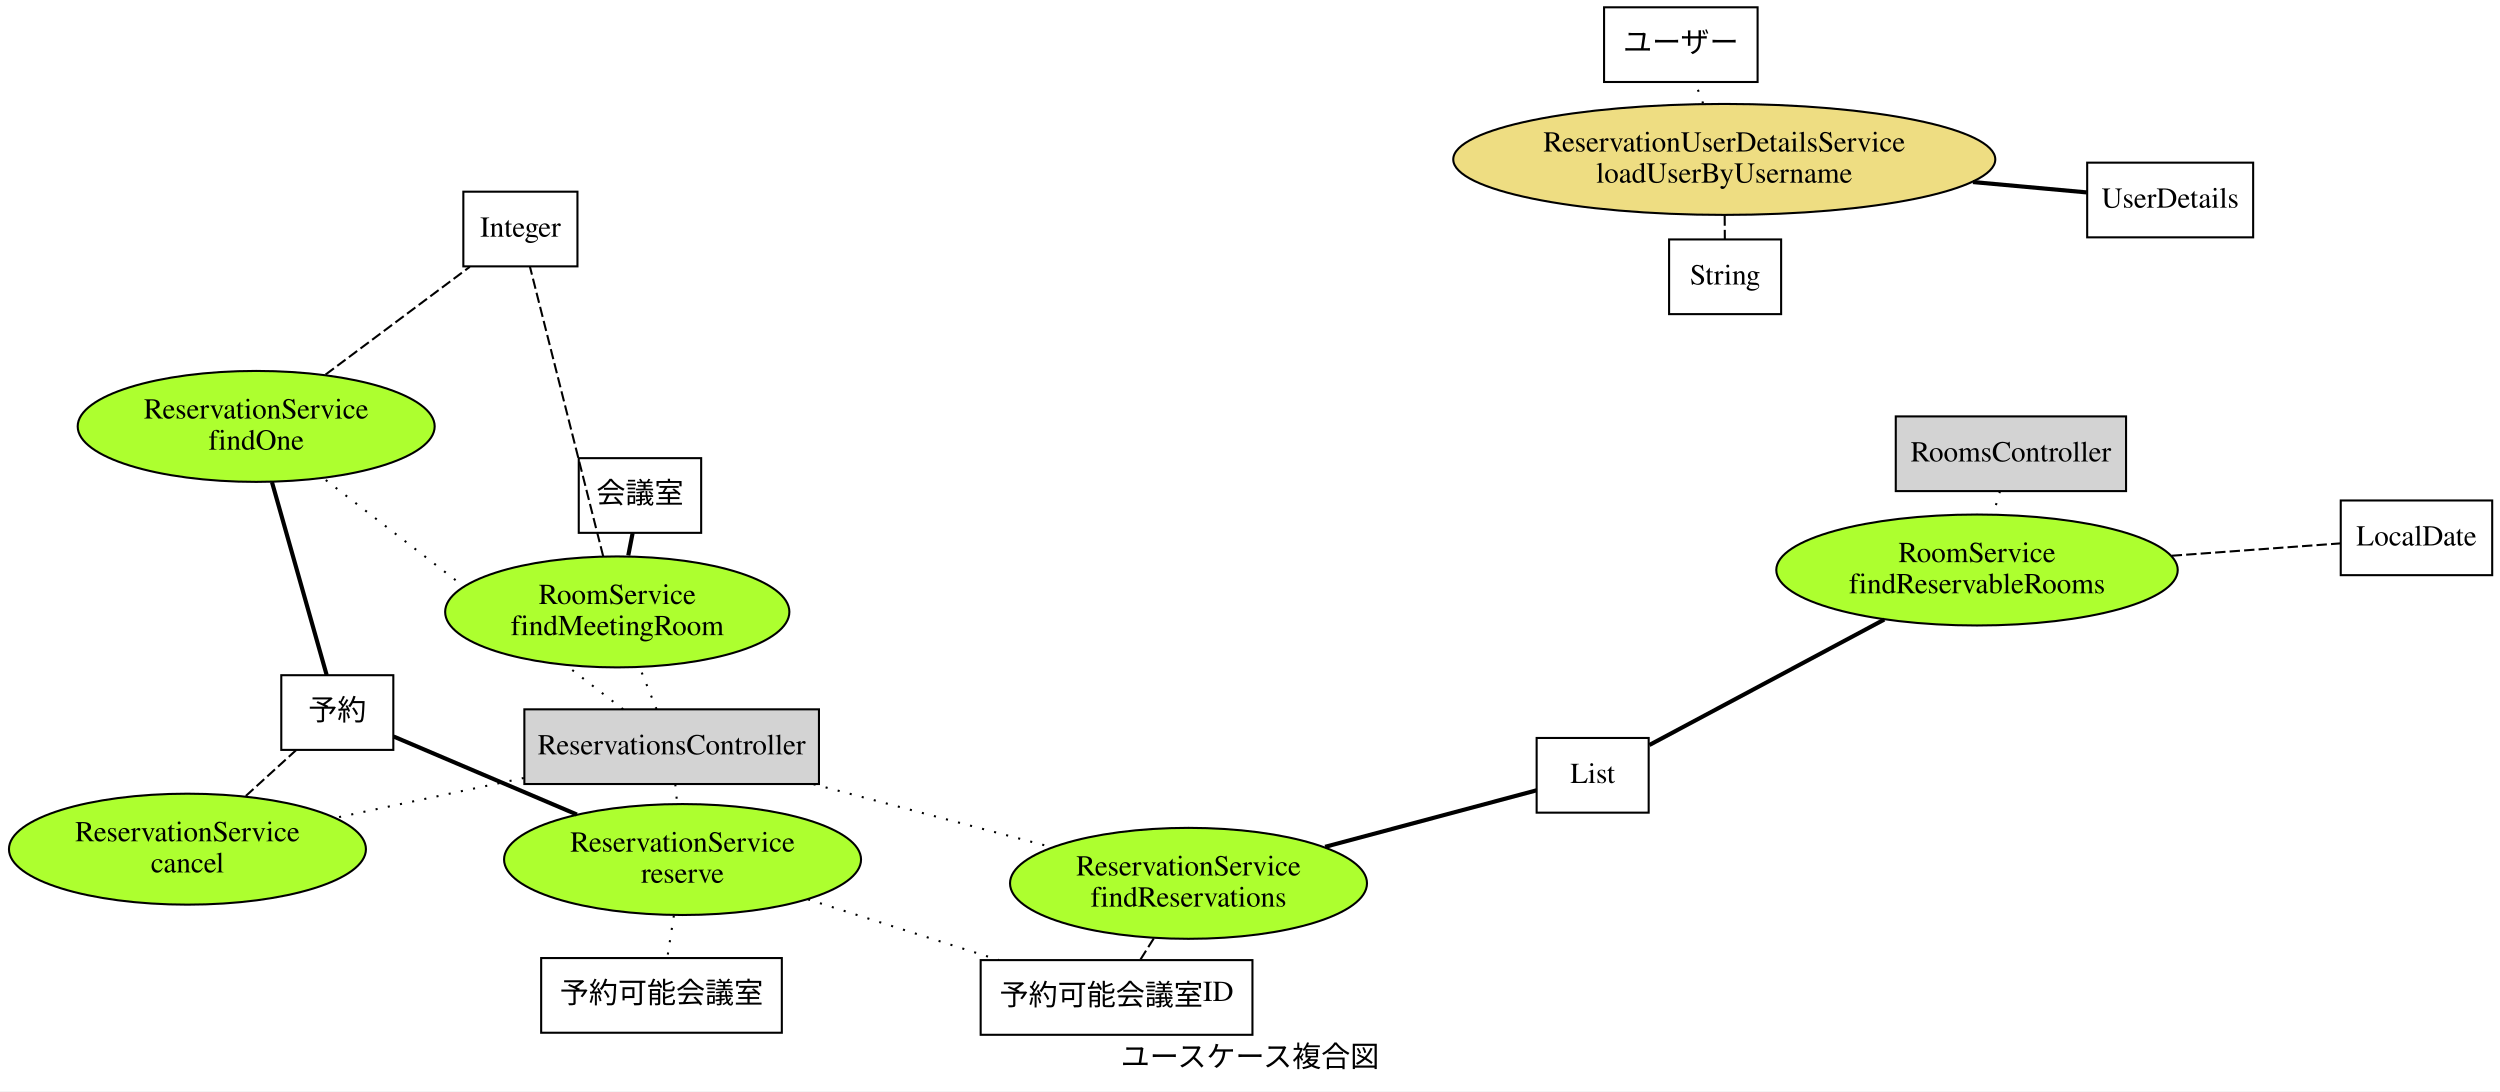
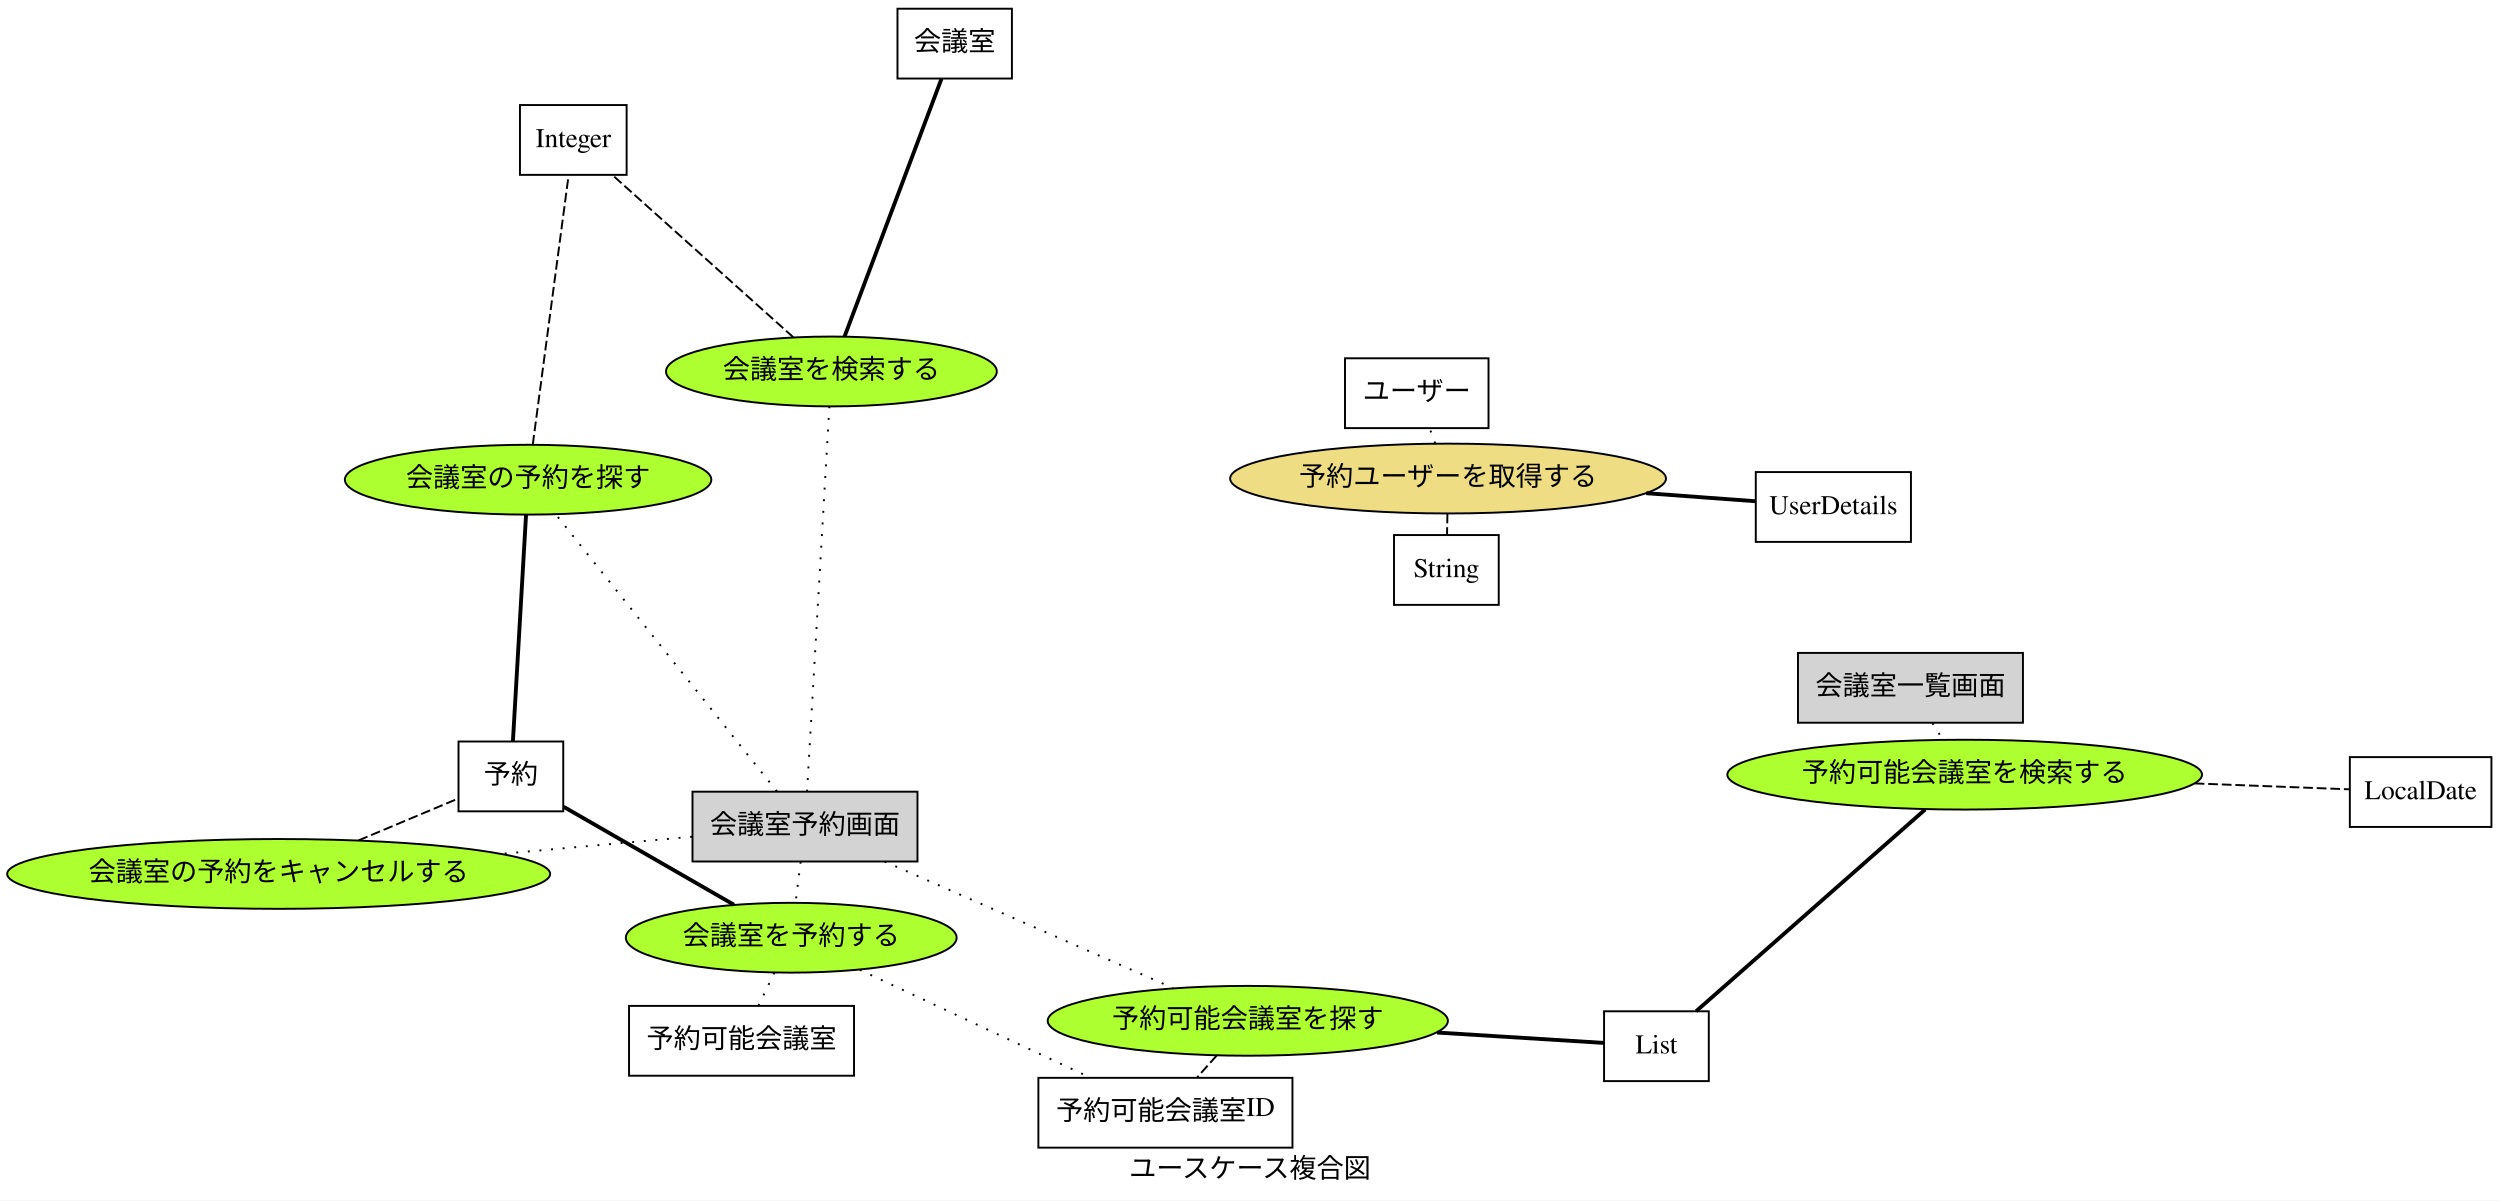
- <svg xmlns="http://www.w3.org/2000/svg" xmlns:xlink="http://www.w3.org/1999/xlink" width="1205px" height="526px" viewBox="0.00 0.00 1205.00 526.00">
-   <g id="graph0" class="graph" transform="scale(1.0 1.0) rotate(0) translate(4 499)">
-     <polygon fill="white" stroke="transparent" points="-4,27 -4,-499 1201,-499 1201,27 -4,27" />
-     <text text-anchor="middle" x="598.5" y="15.2" font-family="Times,serif" font-size="14.00">ユースケース複合図</text>
+ <svg xmlns="http://www.w3.org/2000/svg" xmlns:xlink="http://www.w3.org/1999/xlink" width="1289px" height="619px" viewBox="0.00 0.00 1289.00 619.00">
+   <g id="graph0" class="graph" transform="scale(1.0 1.0) rotate(0) translate(4 592)">
+     <polygon fill="white" stroke="transparent" points="-4,27 -4,-592 1285,-592 1285,27 -4,27" />
+     <text text-anchor="middle" x="640.5" y="15.2" font-family="Times,serif" font-size="14.00">ユースケース複合図</text>
    <g id="node1" class="node">
      <g id="a_node1">
        <a xlink:href="https://github.com/system-sekkei/library/tree/master/src/main/java/mrs/application/service/reservation/ReservationService.java" xlink:title="ReservationService.cancel(Reservation)">
-           <ellipse fill="greenyellow" stroke="black" cx="86.35" cy="-89.7" rx="86.03" ry="26.74" />
-           <text text-anchor="middle" x="86.35" y="-93.5" font-family="Times,serif" font-size="14.00">ReservationService</text>
-           <text text-anchor="middle" x="86.35" y="-78.5" font-family="Times,serif" font-size="14.00">cancel</text>
+           <ellipse fill="greenyellow" stroke="black" cx="139.68" cy="-141.4" rx="139.98" ry="18" />
+           <text text-anchor="middle" x="139.68" y="-137.7" font-family="Times,serif" font-size="14.00">
+                         会議室の予約をキャンセルする
+                     </text>
        </a>
      </g>
    </g>
    <g id="node2" class="node">
      <g id="a_node2">
        <a xlink:title="Reservation">
-           <polygon fill="none" stroke="black" points="185.58,-173.55 131.58,-173.55 131.58,-137.55 185.58,-137.55 185.58,-173.55" />
-           <text text-anchor="middle" x="158.58" y="-151.85" font-family="Times,serif" font-size="14.00">予約</text>
+           <polygon fill="none" stroke="black" points="286.41,-209.68 232.41,-209.68 232.41,-173.68 286.41,-173.68 286.41,-209.68" />
+           <text text-anchor="middle" x="259.41" y="-187.98" font-family="Times,serif" font-size="14.00">予約
+                     </text>
        </a>
      </g>
    </g>
    <g id="edge1" class="edge">
-       <path fill="none" stroke="black" stroke-dasharray="5,2" d="M114.49,-115.35C122.57,-122.71 131.21,-130.59 138.68,-137.4" />
+       <path fill="none" stroke="black" stroke-dasharray="5,2" d="M180.88,-158.7C197.79,-165.8 216.91,-173.83 232.05,-180.19" />
    </g>
    <g id="node4" class="node">
      <g id="a_node4">
        <a xlink:href="https://github.com/system-sekkei/library/tree/master/src/main/java/mrs/application/service/reservation/ReservationService.java" xlink:title="ReservationService.findOne(Integer)">
-           <ellipse fill="greenyellow" stroke="black" cx="119.48" cy="-293.47" rx="86.03" ry="26.74" />
-           <text text-anchor="middle" x="119.48" y="-297.27" font-family="Times,serif" font-size="14.00">ReservationService</text>
-           <text text-anchor="middle" x="119.48" y="-282.27" font-family="Times,serif" font-size="14.00">findOne</text>
+           <ellipse fill="greenyellow" stroke="black" cx="268.29" cy="-344.67" rx="94.48" ry="18" />
+           <text text-anchor="middle" x="268.29" y="-340.97" font-family="Times,serif" font-size="14.00">
+                         会議室の予約を探す
+                     </text>
        </a>
      </g>
    </g>
    <g id="edge3" class="edge">
-       <path fill="none" stroke="black" stroke-width="2" d="M153.47,-173.58C146.74,-197.31 134.86,-239.22 127.07,-266.67" />
+       <path fill="none" stroke="black" stroke-width="2" d="M260.46,-209.83C262.17,-239.27 265.53,-297.11 267.23,-326.54" />
    </g>
    <g id="node9" class="node">
      <g id="a_node9">
        <a xlink:href="https://github.com/system-sekkei/library/tree/master/src/main/java/mrs/application/service/reservation/ReservationService.java" xlink:title="ReservationService.reserve(Reservation)">
-           <ellipse fill="greenyellow" stroke="black" cx="324.99" cy="-84.71" rx="86.03" ry="26.74" />
-           <text text-anchor="middle" x="324.99" y="-88.51" font-family="Times,serif" font-size="14.00">ReservationService</text>
-           <text text-anchor="middle" x="324.99" y="-73.51" font-family="Times,serif" font-size="14.00">reserve</text>
+           <ellipse fill="greenyellow" stroke="black" cx="403.96" cy="-108.51" rx="85.29" ry="18" />
+           <text text-anchor="middle" x="403.96" y="-104.81" font-family="Times,serif" font-size="14.00">
+                         会議室を予約する
+                     </text>
        </a>
      </g>
    </g>
    <g id="edge9" class="edge">
-       <path fill="none" stroke="black" stroke-width="2" d="M185.69,-144.01C209.54,-133.86 244.91,-118.8 274.04,-106.4" />
+       <path fill="none" stroke="black" stroke-width="2" d="M286.59,-176.03C311.62,-161.63 348.65,-140.33 374.4,-125.51" />
    </g>
    <g id="node3" class="node">
      <g id="a_node3">
        <a xlink:title="ReservationsController">
-           <polygon fill="lightgray" stroke="black" points="390.74,-157.1 248.74,-157.1 248.74,-121.1 390.74,-121.1 390.74,-157.1" />
-           <text text-anchor="middle" x="319.74" y="-135.4" font-family="Times,serif" font-size="14.00">ReservationsController</text>
+           <polygon fill="lightgray" stroke="black" points="469.05,-183.81 353.05,-183.81 353.05,-147.81 469.05,-147.81 469.05,-183.81" />
+           <text text-anchor="middle" x="411.05" y="-162.11" font-family="Times,serif" font-size="14.00">
+                         会議室予約画面
+                     </text>
        </a>
      </g>
    </g>
    <g id="edge2" class="edge">
-       <path fill="none" stroke="black" stroke-dasharray="1,5" d="M248.45,-124.01C219.76,-117.94 186.74,-110.95 158.01,-104.87" />
+       <path fill="none" stroke="black" stroke-dasharray="1,5" d="M352.83,-160.58C324.1,-157.99 288.4,-154.78 254.48,-151.73" />
    </g>
    <g id="edge5" class="edge">
-       <path fill="none" stroke="black" stroke-dasharray="1,5" d="M296.38,-157.11C260.68,-184.63 192.44,-237.23 151.95,-268.44" />
+       <path fill="none" stroke="black" stroke-dasharray="1,5" d="M396.58,-183.95C369.14,-218.32 309.89,-292.55 282.59,-326.75" />
    </g>
    <g id="node6" class="node">
      <g id="a_node6">
        <a xlink:href="https://github.com/system-sekkei/library/tree/master/src/main/java/mrs/application/service/reservation/ReservationService.java" xlink:title="ReservationService.findReservations(ReservableRoomId)">
-           <ellipse fill="greenyellow" stroke="black" cx="568.86" cy="-73.23" rx="86.03" ry="26.74" />
-           <text text-anchor="middle" x="568.86" y="-77.03" font-family="Times,serif" font-size="14.00">ReservationService</text>
-           <text text-anchor="middle" x="568.86" y="-62.03" font-family="Times,serif" font-size="14.00">findReservations</text>
+           <ellipse fill="greenyellow" stroke="black" cx="639.37" cy="-65.67" rx="103.18" ry="18" />
+           <text text-anchor="middle" x="639.37" y="-61.97" font-family="Times,serif" font-size="14.00">
+                         予約可能会議室を探す
+                     </text>
        </a>
      </g>
    </g>
    <g id="edge8" class="edge">
-       <path fill="none" stroke="black" stroke-dasharray="1,5" d="M388.14,-121.02C423.86,-111.57 467.38,-100.06 502.76,-90.71" />
+       <path fill="none" stroke="black" stroke-dasharray="1,5" d="M452.13,-147.79C494.37,-129.27 559.64,-100.64 600.9,-82.55" />
    </g>
    <g id="edge12" class="edge">
-       <path fill="none" stroke="black" stroke-dasharray="1,5" d="M321.49,-120.99C321.77,-118.02 322.08,-114.89 322.38,-111.77" />
+       <path fill="none" stroke="black" stroke-dasharray="1,5" d="M408.81,-147.68C407.98,-140.99 407.04,-133.41 406.21,-126.72" />
    </g>
    <g id="node11" class="node">
      <g id="a_node11">
        <a xlink:href="https://github.com/system-sekkei/library/tree/master/src/main/java/mrs/application/service/room/RoomService.java" xlink:title="RoomService.findMeetingRoom(Integer)">
-           <ellipse fill="greenyellow" stroke="black" cx="293.52" cy="-204.06" rx="82.96" ry="26.74" />
-           <text text-anchor="middle" x="293.52" y="-207.86" font-family="Times,serif" font-size="14.00">RoomService</text>
-           <text text-anchor="middle" x="293.52" y="-192.86" font-family="Times,serif" font-size="14.00">findMeetingRoom</text>
+           <ellipse fill="greenyellow" stroke="black" cx="424.68" cy="-400.47" rx="85.29" ry="18" />
+           <text text-anchor="middle" x="424.68" y="-396.77" font-family="Times,serif" font-size="14.00">
+                         会議室を検索する
+                     </text>
        </a>
      </g>
    </g>
    <g id="edge15" class="edge">
-       <path fill="none" stroke="black" stroke-dasharray="1,5" d="M312.44,-157.2C309.95,-163.35 307.12,-170.37 304.41,-177.07" />
+       <path fill="none" stroke="black" stroke-dasharray="1,5" d="M412.1,-183.84C414.63,-227.52 421.09,-338.65 423.63,-382.39" />
    </g>
    <g id="node5" class="node">
      <g id="a_node5">
        <a xlink:title="Integer">
-           <polygon fill="none" stroke="black" points="274.33,-406.61 219.33,-406.61 219.33,-370.61 274.33,-370.61 274.33,-406.61" />
-           <text text-anchor="middle" x="246.83" y="-384.91" font-family="Times,serif" font-size="14.00">Integer</text>
+           <polygon fill="none" stroke="black" points="319.09,-537.84 264.09,-537.84 264.09,-501.84 319.09,-501.84 319.09,-537.84" />
+           <text text-anchor="middle" x="291.59" y="-516.14" font-family="Times,serif" font-size="14.00">
+                         Integer
+                     </text>
        </a>
      </g>
    </g>
    <g id="edge4" class="edge">
-       <path fill="none" stroke="black" stroke-dasharray="5,2" d="M152.94,-318.47C174.75,-334.76 202.73,-355.66 222.45,-370.4" />
+       <path fill="none" stroke="black" stroke-dasharray="5,2" d="M270.69,-362.76C275.16,-396.32 284.68,-467.9 289.17,-501.59" />
    </g>
    <g id="node8" class="node">
      <g id="a_node8">
        <a xlink:title="ReservableRoomId">
-           <polygon fill="none" stroke="black" points="599.68,-36.23 468.68,-36.23 468.68,-0.23 599.68,-0.23 599.68,-36.23" />
-           <text text-anchor="middle" x="534.18" y="-14.53" font-family="Times,serif" font-size="14.00">予約可能会議室ID</text>
+           <polygon fill="none" stroke="black" points="662.39,-36.27 531.39,-36.27 531.39,-0.27 662.39,-0.27 662.39,-36.27" />
+           <text text-anchor="middle" x="596.89" y="-14.57" font-family="Times,serif" font-size="14.00">
+                         予約可能会議室ID
+                     </text>
        </a>
      </g>
    </g>
    <g id="edge7" class="edge">
-       <path fill="none" stroke="black" stroke-dasharray="5,2" d="M552.13,-46.7C549.91,-43.18 547.68,-39.65 545.58,-36.32" />
+       <path fill="none" stroke="black" stroke-dasharray="5,2" d="M623.31,-47.75C620.02,-44.08 616.56,-40.21 613.26,-36.53" />
    </g>
    <g id="node7" class="node">
      <g id="a_node7">
        <a xlink:title="List">
-           <polygon fill="none" stroke="black" points="790.66,-143.3 736.66,-143.3 736.66,-107.3 790.66,-107.3 790.66,-143.3" />
-           <text text-anchor="middle" x="763.66" y="-121.6" font-family="Times,serif" font-size="14.00">List</text>
+           <polygon fill="none" stroke="black" points="877.05,-70.58 823.05,-70.58 823.05,-34.58 877.05,-34.58 877.05,-70.58" />
+           <text text-anchor="middle" x="850.05" y="-48.88" font-family="Times,serif" font-size="14.00">List
+                     </text>
        </a>
      </g>
    </g>
    <g id="edge6" class="edge">
-       <path fill="none" stroke="black" stroke-width="2" d="M736.57,-118.06C710.33,-111.04 669.51,-100.13 634.71,-90.83" />
+       <path fill="none" stroke="black" stroke-width="2" d="M822.94,-54.27C800.94,-55.63 768.5,-57.65 736.99,-59.61" />
    </g>
    <g id="node13" class="node">
      <g id="a_node13">
        <a xlink:href="https://github.com/system-sekkei/library/tree/master/src/main/java/mrs/application/service/room/RoomService.java" xlink:title="RoomService.findReservableRooms(LocalDate)">
-           <ellipse fill="greenyellow" stroke="black" cx="948.92" cy="-224.26" rx="96.75" ry="26.74" />
-           <text text-anchor="middle" x="948.92" y="-228.06" font-family="Times,serif" font-size="14.00">RoomService</text>
-           <text text-anchor="middle" x="948.92" y="-213.06" font-family="Times,serif" font-size="14.00">findReservableRooms</text>
+           <ellipse fill="greenyellow" stroke="black" cx="1008.99" cy="-192.59" rx="122.38" ry="18" />
+           <text text-anchor="middle" x="1008.99" y="-188.89" font-family="Times,serif" font-size="14.00">
+                         予約可能会議室を検索する
+                     </text>
        </a>
      </g>
    </g>
    <g id="edge16" class="edge">
-       <path fill="none" stroke="black" stroke-width="2" d="M790.99,-139.9C820.79,-155.82 868.91,-181.53 904.22,-200.39" />
+       <path fill="none" stroke="black" stroke-width="2" d="M870.51,-70.6C901.02,-97.48 958.14,-147.8 988.62,-174.64" />
    </g>
    <g id="edge11" class="edge">
-       <path fill="none" stroke="black" stroke-dasharray="1,5" d="M385.49,-65.48C414.45,-56.28 448.93,-45.32 477.39,-36.28" />
+       <path fill="none" stroke="black" stroke-dasharray="1,5" d="M439.34,-91.96C472.96,-76.23 523.38,-52.65 558.09,-36.42" />
    </g>
    <g id="node10" class="node">
      <g id="a_node10">
        <a xlink:title="ReservableRoom">
-           <polygon fill="none" stroke="black" points="372.84,-37.22 256.84,-37.22 256.84,-1.22 372.84,-1.22 372.84,-37.22" />
-           <text text-anchor="middle" x="314.84" y="-15.52" font-family="Times,serif" font-size="14.00">予約可能会議室</text>
+           <polygon fill="none" stroke="black" points="436.33,-73.36 320.33,-73.36 320.33,-37.36 436.33,-37.36 436.33,-73.36" />
+           <text text-anchor="middle" x="378.33" y="-51.66" font-family="Times,serif" font-size="14.00">
+                         予約可能会議室
+                     </text>
        </a>
      </g>
    </g>
    <g id="edge10" class="edge">
-       <path fill="none" stroke="black" stroke-dasharray="1,5" d="M320.8,-57.69C319.75,-50.93 318.65,-43.83 317.68,-37.59" />
+       <path fill="none" stroke="black" stroke-dasharray="1,5" d="M395.28,-90.52C392.67,-85.1 389.8,-79.14 387.17,-73.7" />
    </g>
    <g id="edge14" class="edge">
-       <path fill="none" stroke="black" stroke-dasharray="5,2" d="M286.73,-230.89C277.1,-268.98 259.71,-337.72 251.44,-370.4" />
+       <path fill="none" stroke="black" stroke-dasharray="5,2" d="M405.04,-418.09C380.02,-440.53 337.01,-479.11 311.75,-501.76" />
    </g>
    <g id="node12" class="node">
      <g id="a_node12">
        <a xlink:title="MeetingRoom">
-           <polygon fill="none" stroke="black" points="333.96,-278.17 274.96,-278.17 274.96,-242.17 333.96,-242.17 333.96,-278.17" />
-           <text text-anchor="middle" x="304.46" y="-256.47" font-family="Times,serif" font-size="14.00">会議室</text>
+           <polygon fill="none" stroke="black" points="517.74,-587.51 458.74,-587.51 458.74,-551.51 517.74,-551.51 517.74,-587.51" />
+           <text text-anchor="middle" x="488.24" y="-565.81" font-family="Times,serif" font-size="14.00">会議室
+                     </text>
        </a>
      </g>
    </g>
    <g id="edge13" class="edge">
-       <path fill="none" stroke="black" stroke-width="2" d="M300.94,-242.11C300.26,-238.65 299.54,-234.95 298.83,-231.28" />
+       <path fill="none" stroke="black" stroke-width="2" d="M481.44,-551.42C469.2,-518.89 443.63,-450.87 431.43,-418.43" />
    </g>
    <g id="node14" class="node">
      <g id="a_node14">
        <a xlink:title="LocalDate">
-           <polygon fill="none" stroke="black" points="1197.24,-257.77 1124.24,-257.77 1124.24,-221.77 1197.24,-221.77 1197.24,-257.77" />
-           <text text-anchor="middle" x="1160.74" y="-236.07" font-family="Times,serif" font-size="14.00">LocalDate</text>
+           <polygon fill="none" stroke="black" points="1280.58,-201.63 1207.58,-201.63 1207.58,-165.63 1280.58,-165.63 1280.58,-201.63" />
+           <text text-anchor="middle" x="1244.08" y="-179.93" font-family="Times,serif" font-size="14.00">
+                         LocalDate
+                     </text>
        </a>
      </g>
    </g>
    <g id="edge17" class="edge">
-       <path fill="none" stroke="black" stroke-dasharray="5,2" d="M1042.75,-231.13C1071.52,-233.24 1101.5,-235.43 1124.04,-237.08" />
+       <path fill="none" stroke="black" stroke-dasharray="5,2" d="M1127.57,-188.07C1156.67,-186.96 1185.68,-185.85 1207.48,-185.02" />
    </g>
    <g id="node15" class="node">
      <g id="a_node15">
        <a xlink:title="RoomsController">
-           <polygon fill="lightgray" stroke="black" points="1020.76,-298.29 909.76,-298.29 909.76,-262.29 1020.76,-262.29 1020.76,-298.29" />
-           <text text-anchor="middle" x="965.26" y="-276.59" font-family="Times,serif" font-size="14.00">RoomsController</text>
+           <polygon fill="lightgray" stroke="black" points="1039.03,-255.36 923.03,-255.36 923.03,-219.36 1039.03,-219.36 1039.03,-255.36" />
+           <text text-anchor="middle" x="981.03" y="-233.66" font-family="Times,serif" font-size="14.00">
+                         会議室一覧画面
+                     </text>
        </a>
      </g>
    </g>
    <g id="edge18" class="edge">
-       <path fill="none" stroke="black" stroke-dasharray="1,5" d="M960,-262.26C958.99,-258.8 957.91,-255.11 956.84,-251.45" />
+       <path fill="none" stroke="black" stroke-dasharray="1,5" d="M992.4,-219.15C994.16,-216.34 995.97,-213.44 997.72,-210.64" />
    </g>
    <g id="node16" class="node">
      <g id="a_node16">
        <a xlink:href="https://github.com/system-sekkei/library/tree/master/src/main/java/mrs/application/service/user/ReservationUserDetailsService.java" xlink:title="ReservationUserDetailsService.loadUserByUsername(String)">
-           <ellipse fill="#eedd82" stroke="black" cx="827.1" cy="-422.16" rx="130.63" ry="26.74" />
-           <text text-anchor="middle" x="827.1" y="-425.96" font-family="Times,serif" font-size="14.00">ReservationUserDetailsService</text>
-           <text text-anchor="middle" x="827.1" y="-410.96" font-family="Times,serif" font-size="14.00">loadUserByUsername</text>
+           <ellipse fill="#eedd82" stroke="black" cx="742.62" cy="-345.26" rx="112.38" ry="18" />
+           <text text-anchor="middle" x="742.62" y="-341.56" font-family="Times,serif" font-size="14.00">
+                         予約ユーザーを取得する
+                     </text>
        </a>
      </g>
    </g>
    <g id="node18" class="node">
      <g id="a_node18">
        <a xlink:title="String">
-           <polygon fill="none" stroke="black" points="854.5,-383.59 800.5,-383.59 800.5,-347.59 854.5,-347.59 854.5,-383.59" />
-           <text text-anchor="middle" x="827.5" y="-361.89" font-family="Times,serif" font-size="14.00">String</text>
+           <polygon fill="none" stroke="black" points="768.75,-316.13 714.75,-316.13 714.75,-280.13 768.75,-280.13 768.75,-316.13" />
+           <text text-anchor="middle" x="741.75" y="-294.43" font-family="Times,serif" font-size="14.00">
+                         String
+                     </text>
        </a>
      </g>
    </g>
    <g id="edge20" class="edge">
-       <path fill="none" stroke="black" stroke-dasharray="5,2" d="M827.29,-395.2C827.32,-391.33 827.35,-387.43 827.37,-383.78" />
+       <path fill="none" stroke="black" stroke-dasharray="5,2" d="M742.29,-327.17C742.22,-323.64 742.15,-319.94 742.09,-316.4" />
    </g>
    <g id="node19" class="node">
      <g id="a_node19">
        <a xlink:title="User">
-           <polygon fill="none" stroke="black" points="843.16,-495.48 769.16,-495.48 769.16,-459.48 843.16,-459.48 843.16,-495.48" />
-           <text text-anchor="middle" x="806.16" y="-473.78" font-family="Times,serif" font-size="14.00">ユーザー</text>
+           <polygon fill="none" stroke="black" points="763.48,-407.26 689.48,-407.26 689.48,-371.26 763.48,-371.26 763.48,-407.26" />
+           <text text-anchor="middle" x="726.48" y="-385.56" font-family="Times,serif" font-size="14.00">ユーザー
+                     </text>
        </a>
      </g>
    </g>
    <g id="edge21" class="edge">
-       <path fill="none" stroke="black" stroke-dasharray="1,5" d="M816.88,-449.17C815.59,-452.57 814.3,-455.98 813.08,-459.21" />
+       <path fill="none" stroke="black" stroke-dasharray="1,5" d="M735.97,-363.41C735.03,-365.97 734.06,-368.6 733.13,-371.15" />
    </g>
    <g id="node17" class="node">
      <g id="a_node17">
        <a xlink:title="UserDetails">
-           <polygon fill="none" stroke="black" points="1082.02,-420.6 1002.02,-420.6 1002.02,-384.6 1082.02,-384.6 1082.02,-420.6" />
-           <text text-anchor="middle" x="1042.02" y="-398.9" font-family="Times,serif" font-size="14.00">UserDetails</text>
+           <polygon fill="none" stroke="black" points="981.28,-348.6 901.28,-348.6 901.28,-312.6 981.28,-312.6 981.28,-348.6" />
+           <text text-anchor="middle" x="941.28" y="-326.9" font-family="Times,serif" font-size="14.00">
+                         UserDetails
+                     </text>
        </a>
      </g>
    </g>
    <g id="edge19" class="edge">
-       <path fill="none" stroke="black" stroke-width="2" d="M1001.85,-406.25C985.94,-407.7 966.72,-409.45 946.95,-411.25" />
+       <path fill="none" stroke="black" stroke-width="2" d="M901.08,-333.56C884.64,-334.78 864.8,-336.24 844.81,-337.71" />
    </g>
  </g>
</svg>
